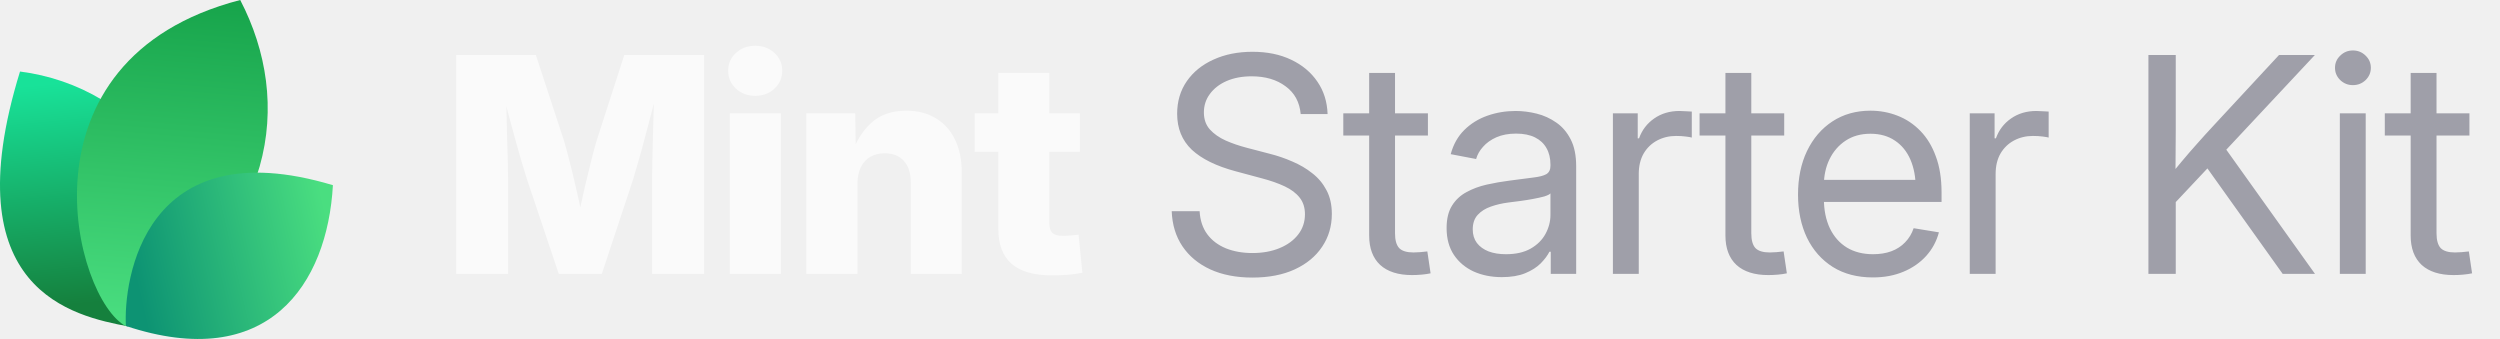
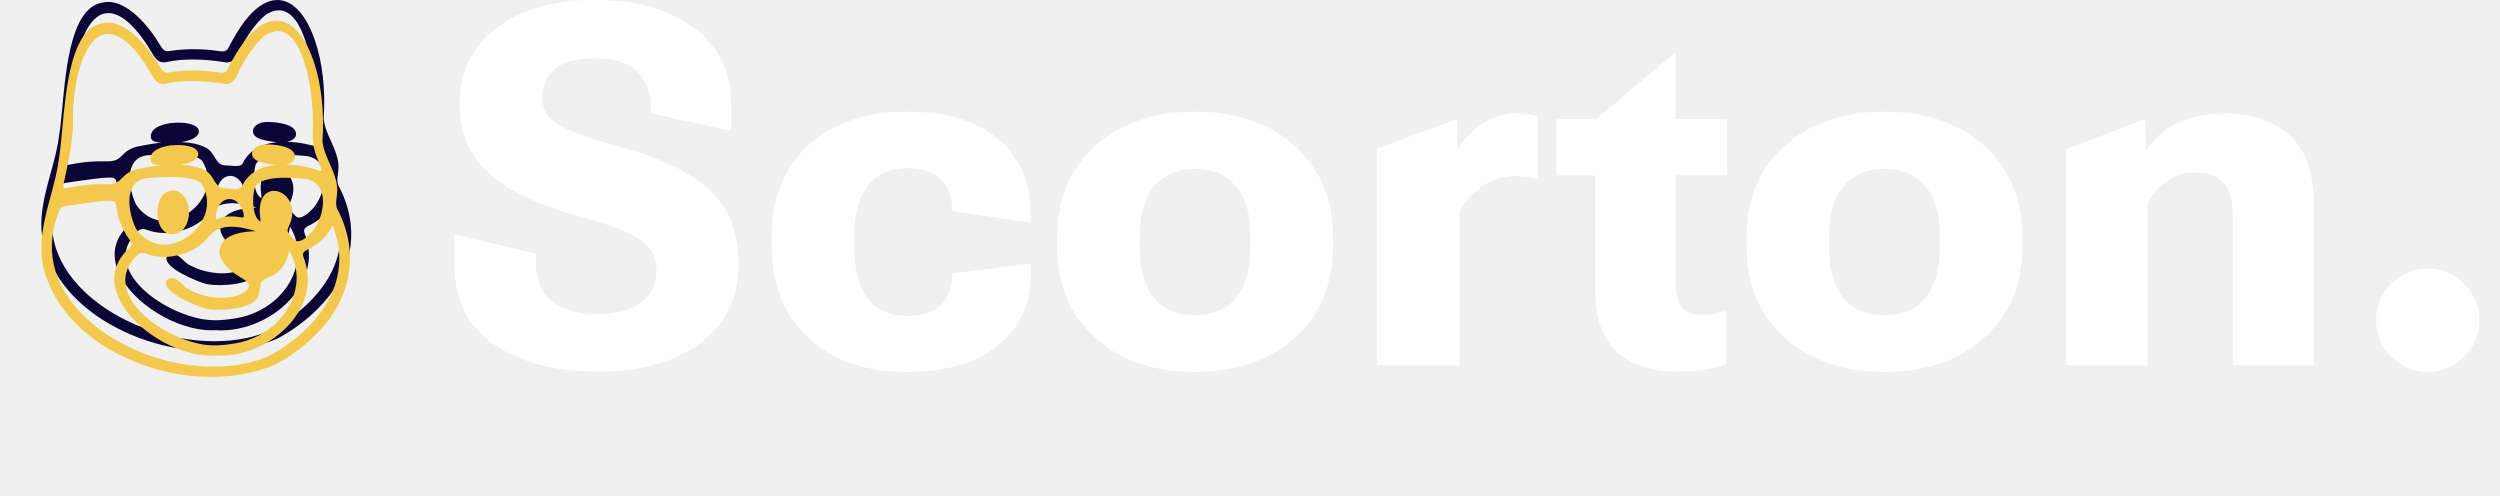
- <svg xmlns="http://www.w3.org/2000/svg" width="177" height="24" viewBox="0 0 177 24" fill="none">
-   <path d="M9.061 23.108C5.268 22.377 -3.391 20.627 1.417 5.064C9.634 6.099 16.973 14.064 9.061 23.108Z" fill="url(#paint0_linear_17557_2145)" />
-   <path d="M8.919 23.094C5.276 21.222 0.784 4.209 17.007 0C20.757 7.193 19.621 16.545 8.919 23.094Z" fill="url(#paint1_linear_17557_2145)" />
-   <path d="M8.914 23.079C8.735 19.882 10.159 9.085 23.57 13.111C23.181 20.123 18.984 26.418 8.914 23.079Z" fill="url(#paint2_linear_17557_2145)" />
-   <path d="M32.301 19.392V3.894H37.938L39.925 9.948C40.036 10.315 40.164 10.787 40.31 11.362C40.462 11.938 40.611 12.552 40.757 13.204C40.91 13.855 41.048 14.483 41.173 15.086C41.305 15.682 41.412 16.192 41.495 16.615H40.695C40.771 16.192 40.871 15.682 40.996 15.086C41.128 14.49 41.267 13.866 41.412 13.214C41.565 12.562 41.714 11.948 41.86 11.373C42.005 10.79 42.133 10.315 42.244 9.948L44.2 3.894H49.848V19.392H46.166V12.704C46.166 12.357 46.173 11.917 46.187 11.383C46.2 10.849 46.214 10.27 46.228 9.646C46.249 9.022 46.266 8.391 46.28 7.753C46.301 7.115 46.311 6.519 46.311 5.964H46.623C46.485 6.561 46.332 7.181 46.166 7.826C45.999 8.471 45.833 9.102 45.666 9.719C45.507 10.336 45.351 10.901 45.198 11.414C45.053 11.928 44.928 12.357 44.824 12.704L42.608 19.392H39.561L37.314 12.704C37.203 12.357 37.072 11.928 36.919 11.414C36.773 10.901 36.614 10.34 36.441 9.729C36.274 9.112 36.104 8.481 35.931 7.836C35.764 7.192 35.608 6.567 35.463 5.964H35.827C35.834 6.512 35.844 7.105 35.858 7.743C35.872 8.374 35.886 9.005 35.9 9.636C35.92 10.26 35.938 10.839 35.952 11.373C35.965 11.907 35.972 12.351 35.972 12.704V19.392H32.301ZM51.668 19.392V8.024H55.288V19.392H51.668ZM53.468 6.786C52.927 6.786 52.473 6.616 52.105 6.276C51.738 5.93 51.554 5.507 51.554 5.007C51.554 4.508 51.738 4.088 52.105 3.749C52.473 3.409 52.927 3.239 53.468 3.239C54.009 3.239 54.463 3.409 54.83 3.749C55.198 4.082 55.382 4.501 55.382 5.007C55.382 5.507 55.198 5.93 54.83 6.276C54.463 6.616 54.009 6.786 53.468 6.786ZM60.708 13.027V19.392H57.088V8.024H60.551L60.593 10.967H60.281C60.593 10.024 61.061 9.268 61.685 8.7C62.309 8.124 63.138 7.836 64.171 7.836C64.975 7.836 65.672 8.017 66.262 8.377C66.851 8.731 67.302 9.234 67.614 9.885C67.933 10.537 68.092 11.307 68.092 12.194V19.392H64.483V12.912C64.483 12.26 64.32 11.754 63.994 11.394C63.675 11.033 63.221 10.853 62.632 10.853C62.25 10.853 61.914 10.936 61.623 11.102C61.332 11.269 61.106 11.515 60.947 11.841C60.787 12.16 60.708 12.555 60.708 13.027ZM76.456 8.024V10.749H69.008V8.024H76.456ZM70.683 5.163H74.292V15.783C74.292 16.102 74.361 16.334 74.5 16.48C74.646 16.625 74.899 16.698 75.259 16.698C75.405 16.698 75.596 16.688 75.831 16.667C76.074 16.646 76.251 16.629 76.362 16.615L76.632 19.309C76.313 19.378 75.963 19.427 75.582 19.455C75.207 19.482 74.836 19.496 74.469 19.496C73.2 19.496 72.25 19.222 71.619 18.674C70.995 18.127 70.683 17.308 70.683 16.22V5.163Z" fill="#FAFAFA" />
-   <path d="M88.667 19.652C87.523 19.652 86.528 19.458 85.682 19.07C84.843 18.681 84.188 18.137 83.716 17.437C83.245 16.736 82.992 15.908 82.957 14.951H84.933C84.968 15.596 85.148 16.14 85.474 16.584C85.8 17.021 86.24 17.354 86.795 17.582C87.35 17.804 87.974 17.915 88.667 17.915C89.388 17.915 90.026 17.801 90.581 17.572C91.143 17.343 91.583 17.024 91.902 16.615C92.228 16.199 92.391 15.717 92.391 15.169C92.391 14.698 92.266 14.306 92.017 13.994C91.767 13.675 91.413 13.408 90.956 13.193C90.498 12.978 89.954 12.787 89.323 12.621L87.502 12.132C86.123 11.765 85.082 11.255 84.382 10.603C83.689 9.944 83.342 9.095 83.342 8.055C83.342 7.174 83.571 6.404 84.028 5.746C84.486 5.087 85.117 4.577 85.921 4.217C86.726 3.849 87.645 3.666 88.678 3.666C89.718 3.666 90.63 3.853 91.413 4.227C92.204 4.602 92.824 5.122 93.275 5.787C93.726 6.446 93.965 7.209 93.993 8.076H92.089C92.013 7.23 91.656 6.574 91.018 6.11C90.387 5.638 89.586 5.403 88.615 5.403C87.95 5.403 87.36 5.513 86.847 5.735C86.341 5.957 85.946 6.262 85.661 6.651C85.377 7.032 85.235 7.469 85.235 7.961C85.235 8.447 85.377 8.849 85.661 9.168C85.946 9.48 86.317 9.74 86.774 9.948C87.232 10.149 87.724 10.319 88.251 10.457L89.884 10.884C90.439 11.023 90.977 11.206 91.496 11.435C92.023 11.657 92.495 11.934 92.911 12.267C93.334 12.593 93.67 12.995 93.92 13.474C94.17 13.945 94.294 14.504 94.294 15.149C94.294 16.015 94.066 16.788 93.608 17.468C93.157 18.148 92.512 18.681 91.673 19.07C90.834 19.458 89.832 19.652 88.667 19.652ZM101.097 8.024V9.594H95.106V8.024H101.097ZM96.937 5.163H98.767V16.521C98.767 17 98.865 17.347 99.059 17.562C99.26 17.77 99.6 17.874 100.078 17.874C100.21 17.874 100.366 17.867 100.546 17.853C100.733 17.832 100.903 17.815 101.056 17.801L101.285 19.351C101.097 19.392 100.886 19.423 100.65 19.444C100.414 19.465 100.189 19.475 99.974 19.475C98.996 19.475 98.244 19.236 97.717 18.758C97.197 18.272 96.937 17.579 96.937 16.677V5.163ZM106.33 19.621C105.595 19.621 104.932 19.489 104.343 19.226C103.754 18.955 103.285 18.564 102.939 18.05C102.592 17.53 102.419 16.896 102.419 16.147C102.419 15.495 102.547 14.965 102.804 14.556C103.06 14.146 103.403 13.828 103.833 13.599C104.263 13.363 104.742 13.186 105.269 13.068C105.796 12.95 106.333 12.857 106.881 12.787C107.574 12.69 108.132 12.617 108.555 12.569C108.978 12.52 109.287 12.441 109.481 12.33C109.675 12.212 109.772 12.014 109.772 11.737V11.654C109.772 11.203 109.679 10.815 109.492 10.489C109.311 10.163 109.041 9.91 108.68 9.729C108.32 9.549 107.872 9.459 107.338 9.459C106.805 9.459 106.34 9.546 105.945 9.719C105.556 9.892 105.241 10.118 104.998 10.395C104.755 10.665 104.593 10.953 104.509 11.258L102.71 10.915C102.897 10.222 103.22 9.65 103.677 9.199C104.135 8.748 104.679 8.412 105.31 8.19C105.941 7.968 106.607 7.857 107.307 7.857C107.8 7.857 108.295 7.92 108.795 8.044C109.301 8.169 109.765 8.381 110.188 8.679C110.611 8.97 110.951 9.369 111.208 9.875C111.464 10.374 111.593 11.005 111.593 11.768V19.392H109.793V17.822H109.7C109.568 18.085 109.363 18.359 109.086 18.643C108.809 18.921 108.444 19.153 107.994 19.34C107.543 19.527 106.988 19.621 106.33 19.621ZM106.621 17.998C107.321 17.998 107.904 17.867 108.368 17.603C108.84 17.333 109.19 16.986 109.419 16.563C109.654 16.133 109.772 15.682 109.772 15.211V13.692C109.703 13.769 109.554 13.841 109.325 13.911C109.096 13.973 108.829 14.032 108.524 14.088C108.226 14.143 107.921 14.192 107.609 14.233C107.304 14.275 107.033 14.309 106.798 14.337C106.354 14.393 105.938 14.49 105.549 14.628C105.168 14.76 104.86 14.954 104.624 15.211C104.388 15.467 104.27 15.811 104.27 16.241C104.27 16.615 104.367 16.934 104.561 17.198C104.762 17.461 105.04 17.662 105.393 17.801C105.747 17.933 106.156 17.998 106.621 17.998ZM114.193 19.392V8.024H115.951V9.792H116.045C116.253 9.209 116.61 8.741 117.116 8.388C117.622 8.034 118.219 7.857 118.905 7.857C119.058 7.857 119.217 7.864 119.384 7.878C119.55 7.885 119.682 7.892 119.779 7.899V9.74C119.716 9.719 119.578 9.695 119.363 9.667C119.155 9.639 118.922 9.625 118.666 9.625C118.174 9.625 117.726 9.733 117.324 9.948C116.922 10.163 116.603 10.471 116.367 10.874C116.138 11.276 116.024 11.758 116.024 12.319V19.392H114.193ZM126.322 8.024V9.594H120.33V8.024H126.322ZM122.161 5.163H123.992V16.521C123.992 17 124.089 17.347 124.283 17.562C124.484 17.77 124.824 17.874 125.302 17.874C125.434 17.874 125.59 17.867 125.77 17.853C125.958 17.832 126.127 17.815 126.28 17.801L126.509 19.351C126.322 19.392 126.11 19.423 125.874 19.444C125.639 19.465 125.413 19.475 125.198 19.475C124.221 19.475 123.468 19.236 122.941 18.758C122.421 18.272 122.161 17.579 122.161 16.677V5.163ZM132.604 19.642C131.502 19.642 130.555 19.396 129.765 18.903C128.974 18.404 128.364 17.714 127.934 16.834C127.511 15.946 127.3 14.927 127.3 13.775C127.3 12.611 127.511 11.584 127.934 10.697C128.364 9.802 128.964 9.102 129.734 8.596C130.51 8.089 131.408 7.836 132.428 7.836C133.1 7.836 133.738 7.954 134.341 8.19C134.952 8.426 135.489 8.783 135.954 9.261C136.425 9.74 136.793 10.343 137.056 11.071C137.327 11.792 137.462 12.645 137.462 13.63V14.296H128.433V12.735H136.463L135.631 13.297C135.631 12.541 135.506 11.876 135.257 11.3C135.007 10.725 134.643 10.277 134.165 9.958C133.686 9.632 133.107 9.469 132.428 9.469C131.748 9.469 131.162 9.632 130.67 9.958C130.177 10.284 129.796 10.725 129.526 11.279C129.262 11.827 129.13 12.441 129.13 13.12V14.046C129.13 14.864 129.273 15.572 129.557 16.168C129.841 16.757 130.243 17.211 130.763 17.53C131.283 17.842 131.901 17.998 132.615 17.998C133.093 17.998 133.523 17.929 133.905 17.79C134.293 17.645 134.619 17.433 134.882 17.156C135.153 16.879 135.354 16.546 135.486 16.157L137.275 16.449C137.108 17.08 136.81 17.634 136.38 18.113C135.95 18.591 135.413 18.966 134.768 19.236C134.123 19.507 133.402 19.642 132.604 19.642ZM139.459 19.392V8.024H141.217V9.792H141.311C141.519 9.209 141.876 8.741 142.382 8.388C142.888 8.034 143.485 7.857 144.171 7.857C144.324 7.857 144.483 7.864 144.649 7.878C144.816 7.885 144.948 7.892 145.045 7.899V9.74C144.982 9.719 144.844 9.695 144.629 9.667C144.421 9.639 144.188 9.625 143.932 9.625C143.439 9.625 142.992 9.733 142.59 9.948C142.188 10.163 141.869 10.471 141.633 10.874C141.404 11.276 141.29 11.758 141.29 12.319V19.392H139.459ZM153.429 14.961V12.715C153.783 12.257 154.136 11.82 154.49 11.404C154.844 10.981 155.204 10.565 155.572 10.156C155.939 9.74 156.314 9.327 156.695 8.918L161.355 3.894H163.893L157.277 10.967H157.184L153.429 14.961ZM152.108 19.392V3.894H154.043V9.241L154.022 12.559L154.043 13.505V19.392H152.108ZM161.615 19.392L155.967 11.477L157.173 9.969L163.903 19.392H161.615ZM165.661 19.392V8.024H167.492V19.392H165.661ZM166.587 6.027C166.24 6.027 165.942 5.909 165.692 5.673C165.443 5.43 165.318 5.139 165.318 4.799C165.318 4.459 165.443 4.172 165.692 3.936C165.942 3.693 166.24 3.572 166.587 3.572C166.934 3.572 167.232 3.693 167.482 3.936C167.731 4.172 167.856 4.459 167.856 4.799C167.856 5.139 167.731 5.43 167.482 5.673C167.232 5.909 166.934 6.027 166.587 6.027ZM174.836 8.024V9.594H168.844V8.024H174.836ZM170.675 5.163H172.506V16.521C172.506 17 172.603 17.347 172.797 17.562C172.998 17.77 173.338 17.874 173.816 17.874C173.948 17.874 174.104 17.867 174.284 17.853C174.472 17.832 174.641 17.815 174.794 17.801L175.023 19.351C174.836 19.392 174.624 19.423 174.388 19.444C174.153 19.465 173.927 19.475 173.712 19.475C172.735 19.475 171.982 19.236 171.455 18.758C170.935 18.272 170.675 17.579 170.675 16.677V5.163Z" fill="#9F9FA9" />
-   <defs>
-     <linearGradient id="paint0_linear_17557_2145" x1="3.776" y1="5.916" x2="5.232" y2="21.559" gradientUnits="userSpaceOnUse">
-       <stop stop-color="#18E299" />
-       <stop offset="1" stop-color="#15803D" />
-     </linearGradient>
-     <linearGradient id="paint1_linear_17557_2145" x1="12.171" y1="-0.718" x2="10.19" y2="22.983" gradientUnits="userSpaceOnUse">
-       <stop stop-color="#16A34A" />
-       <stop offset="1" stop-color="#4ADE80" />
-     </linearGradient>
-     <linearGradient id="paint2_linear_17557_2145" x1="23.133" y1="15.353" x2="9.338" y2="18.52" gradientUnits="userSpaceOnUse">
-       <stop stop-color="#4ADE80" />
-       <stop offset="1" stop-color="#0D9373" />
-     </linearGradient>
-   </defs>
+ <svg xmlns="http://www.w3.org/2000/svg" width="121" height="24" viewBox="0 0 121 24" fill="none">
+   <circle cx="117.5" cy="15.5" r="2.5" fill="white" />
+   <path d="M22 12.867V11.339L25.94 12.283V12.7C25.932 13.536 26.189 14.165 26.713 14.586C27.237 15 27.968 15.207 28.908 15.207C29.83 15.207 30.537 15.016 31.027 14.634C31.526 14.244 31.776 13.727 31.776 13.082C31.776 12.461 31.522 11.972 31.015 11.614C30.508 11.248 29.469 10.854 27.898 10.432C26.003 9.907 24.585 9.223 23.646 8.379C22.715 7.536 22.249 6.418 22.249 5.025C22.249 3.481 22.84 2.26 24.02 1.361C25.209 0.454 26.796 0 28.783 0C30.77 0 32.366 0.446 33.571 1.337C34.776 2.228 35.379 3.446 35.379 4.989V6.338L31.501 5.479V5.145C31.501 4.436 31.273 3.871 30.816 3.45C30.367 3.028 29.706 2.817 28.833 2.817C27.935 2.817 27.279 2.992 26.863 3.342C26.447 3.684 26.239 4.142 26.239 4.715C26.239 5.272 26.493 5.71 27 6.028C27.507 6.338 28.563 6.712 30.167 7.15C32.004 7.651 33.392 8.332 34.332 9.191C35.271 10.042 35.745 11.232 35.753 12.76C35.753 14.407 35.13 15.692 33.883 16.615C32.636 17.53 30.986 17.988 28.933 17.988C26.896 17.988 25.229 17.554 23.933 16.687C22.644 15.812 22 14.539 22 12.867Z" fill="white" />
+   <path d="M37.349 11.9V11.507C37.349 9.621 37.939 8.133 39.12 7.042C40.308 5.952 41.888 5.407 43.858 5.407C45.778 5.407 47.245 5.833 48.259 6.684C49.273 7.536 49.814 8.634 49.88 9.979V10.775L46.077 10.217V10.062C46.077 9.489 45.894 9.028 45.529 8.678C45.171 8.32 44.631 8.141 43.908 8.141C43.068 8.141 42.432 8.423 42 8.988C41.568 9.553 41.352 10.337 41.352 11.339V12.056C41.352 13.05 41.564 13.838 41.987 14.419C42.411 15 43.047 15.29 43.895 15.29C44.668 15.29 45.225 15.107 45.566 14.741C45.907 14.367 46.081 13.91 46.09 13.369V13.226L49.88 12.76L49.893 13.416C49.885 14.745 49.357 15.844 48.309 16.711C47.27 17.57 45.791 18 43.87 18C41.9 18 40.321 17.455 39.132 16.365C37.944 15.267 37.349 13.778 37.349 11.9Z" fill="white" />
+   <path d="M51.165 11.9V11.507C51.165 9.653 51.776 8.172 52.998 7.066C54.228 5.96 55.84 5.407 57.835 5.407C59.839 5.407 61.451 5.96 62.673 7.066C63.904 8.172 64.519 9.653 64.519 11.507V11.9C64.519 13.755 63.904 15.235 62.673 16.341C61.451 17.447 59.839 18 57.835 18C55.84 18 54.228 17.447 52.998 16.341C51.776 15.235 51.165 13.755 51.165 11.9ZM55.167 11.339V12.056C55.167 13.066 55.396 13.854 55.853 14.419C56.318 14.976 56.979 15.255 57.835 15.255C58.7 15.255 59.361 14.976 59.818 14.419C60.283 13.854 60.516 13.066 60.516 12.056V11.339C60.516 10.337 60.283 9.561 59.818 9.012C59.352 8.455 58.692 8.176 57.835 8.176C56.987 8.176 56.331 8.455 55.865 9.012C55.4 9.561 55.167 10.337 55.167 11.339Z" fill="white" />
+   <path d="M66.638 17.678V7.198L70.504 5.765L70.554 7.198H70.591C70.882 6.712 71.269 6.306 71.751 5.98C72.241 5.646 72.798 5.479 73.421 5.479C73.621 5.479 73.816 5.499 74.007 5.538C74.207 5.57 74.348 5.602 74.431 5.634V8.666C74.282 8.618 74.111 8.582 73.92 8.558C73.729 8.534 73.521 8.523 73.297 8.523C72.74 8.523 72.22 8.686 71.738 9.012C71.256 9.338 70.89 9.76 70.641 10.277V17.678H66.638Z" fill="white" />
+   <path d="M75.329 8.487V5.765H83.584V8.487H75.329ZM77.212 14.049V6.768L77.274 6.505V5.765L81.102 2.507V13.584C81.102 14.244 81.21 14.686 81.426 14.909C81.651 15.131 81.975 15.243 82.399 15.243C82.607 15.243 82.806 15.223 82.998 15.183C83.189 15.143 83.376 15.091 83.559 15.028V17.642C83.343 17.729 83.031 17.809 82.623 17.881C82.216 17.952 81.738 17.988 81.189 17.988C79.959 17.988 78.987 17.674 78.272 17.045C77.565 16.416 77.212 15.418 77.212 14.049Z" fill="white" />
+   <path d="M84.531 11.9V11.507C84.531 9.653 85.142 8.172 86.364 7.066C87.594 5.96 89.207 5.407 91.202 5.407C93.205 5.407 94.818 5.96 96.04 7.066C97.27 8.172 97.885 9.653 97.885 11.507V11.9C97.885 13.755 97.27 15.235 96.04 16.341C94.818 17.447 93.205 18 91.202 18C89.207 18 87.594 17.447 86.364 16.341C85.142 15.235 84.531 13.755 84.531 11.9ZM88.534 11.339V12.056C88.534 13.066 88.762 13.854 89.219 14.419C89.685 14.976 90.346 15.255 91.202 15.255C92.067 15.255 92.727 14.976 93.184 14.419C93.65 13.854 93.883 13.066 93.883 12.056V11.339C93.883 10.337 93.65 9.561 93.184 9.012C92.719 8.455 92.058 8.176 91.202 8.176C90.354 8.176 89.697 8.455 89.232 9.012C88.766 9.561 88.534 10.337 88.534 11.339Z" fill="white" />
+   <path d="M100.005 17.678V7.221L103.82 5.765L103.87 7.221H103.92C104.236 6.704 104.722 6.286 105.379 5.968C106.044 5.65 106.809 5.491 107.673 5.491C108.953 5.491 109.993 5.837 110.791 6.529C111.597 7.214 112 8.391 112 10.062V17.678H108.06V10.301C108.06 9.585 107.898 9.08 107.574 8.785C107.258 8.491 106.809 8.344 106.227 8.344C105.736 8.344 105.288 8.479 104.88 8.749C104.473 9.02 104.161 9.394 103.945 9.871V17.678H100.005Z" fill="white" />
+   <path d="M16.377 8.974L16.373 8.964C16.304 8.79 16.329 8.607 16.355 8.415C16.363 8.36 16.37 8.304 16.375 8.25C16.43 7.746 16.22 7.277 16.017 6.824C15.861 6.476 15.699 6.116 15.665 5.748C15.866 2.925 14.992 0.363 13.714 0.037C13.107 -0.119 12.156 0.146 11.067 2.295C10.996 2.467 10.848 2.52 10.581 2.468C9.79 2.352 8.933 2.351 8.223 2.466C7.968 2.528 7.865 2.381 7.718 2.136C7.691 2.09 7.664 2.044 7.636 2.002C7.014 1.004 5.95 -0.088 5.003 0.118C3.471 0.32 3.206 3.15 3.013 5.217C2.961 5.767 2.917 6.242 2.855 6.591C2.781 7.183 2.614 7.789 2.453 8.375C2.145 9.495 1.826 10.653 2.11 11.821C2.584 13.603 3.983 15.111 6.048 16.067C7.387 16.686 8.851 17 10.256 17C11.387 17 12.479 16.797 13.435 16.385C14.269 15.935 15.018 15.356 15.6 14.713C17.138 13.06 17.428 10.915 16.375 8.973L16.377 8.974ZM3.539 4.616C3.538 4.295 3.536 4.019 3.594 3.66C3.792 1.924 4.345 0.798 5.073 0.65C5.716 0.519 6.498 1.149 7.273 2.425C7.304 2.474 7.333 2.524 7.362 2.573C7.513 2.831 7.67 3.099 8.099 2.994C8.834 2.833 9.894 2.843 10.934 3.022H10.943C11.319 3.046 11.471 2.713 11.591 2.446C11.637 2.345 11.68 2.25 11.73 2.179L11.736 2.171C12.041 1.589 12.602 0.841 12.98 0.645C13.322 0.463 13.635 0.451 13.911 0.613C14.877 1.177 15.249 3.657 15.197 5.157L15.195 5.229C15.191 5.426 15.187 5.629 15.208 5.811C15.247 6.166 15.361 6.447 15.48 6.744C15.512 6.824 15.545 6.903 15.576 6.987C15.632 7.133 15.62 7.166 15.62 7.169C15.62 7.169 15.588 7.185 15.459 7.14C15.122 7.033 14.529 6.878 13.893 6.862C14.038 6.836 14.196 6.772 14.278 6.653C14.334 6.571 14.344 6.474 14.308 6.371C14.17 6.015 13.502 5.928 13.116 5.908C12.966 5.9 12.805 5.897 12.652 5.938C12.476 5.98 12.33 6.09 12.271 6.226C12.228 6.322 12.233 6.422 12.286 6.51C12.369 6.64 12.518 6.703 12.639 6.743L12.656 6.748C12.917 6.82 13.181 6.864 13.42 6.879C13.399 6.881 13.379 6.882 13.358 6.885C12.573 6.977 12.012 7.337 11.735 7.928C11.632 8.056 11.43 8.04 11.253 8.025H11.242C11.186 8.019 11.131 8.017 11.076 8.015C10.935 8.008 10.802 8.002 10.71 7.962C10.56 7.887 10.471 7.742 10.376 7.59C10.284 7.44 10.188 7.285 10.02 7.174C9.669 6.979 9.224 6.895 8.763 6.874C9.231 6.809 9.517 6.668 9.615 6.451L9.618 6.44C9.652 6.314 9.6 6.198 9.47 6.112C9.095 5.863 8.036 5.864 7.545 6.195C7.342 6.332 7.263 6.511 7.318 6.712L7.33 6.736C7.397 6.862 7.612 6.89 7.809 6.905C7.437 6.943 7.092 7.004 6.824 7.059C6.297 7.142 6.101 7.336 5.929 7.507C5.748 7.686 5.606 7.829 5.088 7.808C4.29 7.794 3.762 7.893 3.446 7.952C3.276 7.984 3.115 8.014 3.086 7.986C3.045 7.946 3.1 7.698 3.171 7.384C3.188 7.308 3.207 7.223 3.227 7.13L3.237 7.084C3.378 6.403 3.524 5.698 3.54 4.895C3.54 4.797 3.54 4.706 3.54 4.617L3.539 4.616ZM9.014 10.375C7.918 11.039 7.032 10.553 6.608 9.936L6.602 9.926C6.341 9.433 6.119 8.492 6.44 7.936C6.585 7.684 6.829 7.542 7.162 7.513C9.015 7.356 9.614 7.576 9.789 7.791C10.412 8.788 9.856 9.866 9.014 10.375ZM6.857 11.089L6.87 11.087C6.958 11.072 7.057 11.105 7.143 11.136C8.119 11.501 9.493 11.123 10.144 10.308C10.669 9.652 11.575 9.794 12.417 10.047C11.893 10.066 10.891 10.143 10.68 10.84C10.561 11.253 10.904 11.694 11.262 11.967C11.39 12.069 11.552 12.177 11.743 12.288C11.853 12.351 12.057 12.469 12.084 12.594C12.132 12.8 11.882 12.97 11.725 13.039C11.035 13.353 9.991 13.268 9.181 12.831C9.063 12.778 8.968 12.687 8.869 12.589C8.765 12.488 8.658 12.383 8.512 12.319C8.41 12.28 8.292 12.281 8.197 12.322C8.129 12.352 8.08 12.4 8.061 12.456L8.058 12.469C7.978 13.004 9.575 13.621 9.896 13.722C10.162 13.794 10.421 13.797 10.699 13.801C11.148 13.787 11.727 13.738 12.235 13.48C12.579 13.303 12.611 12.957 12.64 12.652L12.643 12.62C12.662 12.4 12.884 12.312 13.098 12.228L13.144 12.21C13.588 12.024 13.93 11.588 14.015 11.097C14.023 11.039 14.03 10.998 14.036 10.972C14.052 10.995 14.074 11.032 14.105 11.087C14.312 11.472 14.415 11.883 14.41 12.306C14.372 13.823 13.071 15.156 11.382 15.408C10.6 15.543 10.027 15.529 9.404 15.358C8.082 15.007 6.492 14.003 6.148 12.832C5.98 12.262 6.131 11.73 6.596 11.253C6.69 11.159 6.778 11.104 6.857 11.089ZM11.806 9.388C11.775 9.395 11.725 9.389 11.711 9.388C11.379 9.331 11.1 9.326 10.864 9.373C10.798 9.382 10.725 9.406 10.653 9.43C10.6 9.448 10.523 9.474 10.491 9.474C10.491 9.474 10.49 9.474 10.489 9.474C10.474 9.447 10.485 9.352 10.489 9.319L10.49 9.303C10.534 8.795 10.825 8.541 11.094 8.514C11.405 8.484 11.689 8.73 11.815 9.141C11.859 9.299 11.856 9.373 11.805 9.387L11.806 9.388ZM15.108 10.13C14.735 10.515 14.514 10.554 14.394 10.518L14.389 10.516C14.336 10.492 14.281 10.43 14.224 10.365C14.186 10.322 14.147 10.278 14.103 10.236C14.041 10.176 13.97 10.11 13.968 10.033C13.966 9.946 14.005 9.862 14.047 9.774C14.058 9.75 14.07 9.725 14.081 9.7C14.344 9.068 14.128 8.579 13.839 8.332C13.589 8.118 13.267 8.064 13.018 8.192C12.684 8.366 12.549 8.827 12.648 9.452L12.65 9.482C12.655 9.536 12.656 9.569 12.646 9.587C12.637 9.584 12.619 9.577 12.596 9.56C12.245 9.26 12.25 8.449 12.363 8.002C12.472 7.687 13.001 7.355 14.892 7.561C15.264 7.635 15.51 7.847 15.624 8.189C15.833 8.818 15.526 9.701 15.108 10.13ZM4.648 8.645C5.098 8.584 5.459 8.582 5.514 8.618L5.528 8.628C5.613 8.669 5.63 8.758 5.66 8.954C5.694 9.181 5.746 9.525 5.997 9.989C6.023 10.036 6.049 10.083 6.074 10.125C6.113 10.204 6.172 10.286 6.228 10.367C6.294 10.46 6.362 10.557 6.385 10.63C6.397 10.702 6.363 10.757 6.286 10.843C5.343 11.674 5.475 12.587 5.752 13.208C6.409 14.684 8.54 15.986 10.236 15.986C10.302 15.986 10.367 15.983 10.43 15.98C11.832 16.081 13.364 15.393 14.246 14.268C14.959 13.359 15.14 12.312 14.752 11.315C14.702 11.203 14.683 11.05 14.881 10.957C15.505 10.655 15.919 10.266 16.146 9.768C16.162 9.792 16.181 9.835 16.193 9.862L16.206 9.89C16.67 11.106 16.552 12.353 15.865 13.495C15.275 14.476 14.272 15.371 13.044 16.014L13.033 16.019C10.377 17.144 6.363 16.287 4.084 14.109C2.514 12.607 2.103 10.778 2.926 8.957C3 8.901 3.109 8.86 3.228 8.842C3.716 8.771 4.161 8.707 4.648 8.645Z" fill="#0C0637" />
+   <path d="M16.316 10.101L16.312 10.09C16.244 9.914 16.268 9.729 16.295 9.533C16.302 9.477 16.309 9.421 16.315 9.366C16.369 8.855 16.16 8.379 15.957 7.92C15.802 7.567 15.641 7.202 15.607 6.829C15.808 3.967 14.937 1.369 13.664 1.037C13.06 0.88 12.113 1.149 11.029 3.328C10.959 3.502 10.81 3.556 10.545 3.502C9.757 3.385 8.904 3.384 8.197 3.501C7.943 3.564 7.84 3.414 7.694 3.166C7.667 3.119 7.64 3.073 7.612 3.03C6.993 2.018 5.933 0.911 4.99 1.12C3.465 1.324 3.201 4.195 3.009 6.291C2.957 6.848 2.913 7.33 2.851 7.684C2.777 8.285 2.611 8.899 2.451 9.493C2.144 10.629 1.827 11.803 2.11 12.988C2.582 14.794 3.974 16.324 6.031 17.293C7.364 17.921 8.822 18.24 10.221 18.24C11.347 18.24 12.435 18.034 13.387 17.616C14.217 17.16 14.963 16.573 15.542 15.92C17.074 14.244 17.363 12.069 16.315 10.1L16.316 10.101ZM3.533 5.681C3.531 5.356 3.53 5.076 3.587 4.712C3.785 2.951 4.335 1.809 5.06 1.659C5.701 1.527 6.479 2.165 7.25 3.459C7.282 3.509 7.311 3.559 7.339 3.609C7.49 3.871 7.646 4.143 8.073 4.037C8.805 3.873 9.861 3.884 10.897 4.064H10.905C11.279 4.089 11.431 3.752 11.551 3.481C11.596 3.378 11.639 3.282 11.689 3.21L11.695 3.202C11.998 2.611 12.557 1.853 12.934 1.654C13.274 1.469 13.586 1.457 13.861 1.621C14.822 2.193 15.193 4.709 15.141 6.23L15.139 6.303C15.136 6.503 15.131 6.709 15.152 6.892C15.191 7.253 15.304 7.538 15.424 7.84C15.455 7.92 15.488 8.001 15.519 8.086C15.574 8.234 15.563 8.267 15.562 8.27C15.562 8.27 15.531 8.286 15.402 8.24C15.066 8.132 14.476 7.975 13.842 7.959C13.987 7.933 14.145 7.867 14.226 7.747C14.282 7.664 14.292 7.566 14.256 7.461C14.118 7.099 13.453 7.011 13.069 6.991C12.919 6.983 12.76 6.981 12.607 7.021C12.432 7.064 12.286 7.176 12.227 7.314C12.185 7.411 12.19 7.512 12.242 7.601C12.325 7.733 12.473 7.797 12.594 7.838L12.611 7.843C12.871 7.916 13.133 7.961 13.372 7.976C13.351 7.978 13.331 7.979 13.31 7.982C12.528 8.075 11.97 8.441 11.694 9.04C11.591 9.17 11.39 9.153 11.214 9.138H11.203C11.147 9.132 11.092 9.13 11.038 9.128C10.897 9.121 10.765 9.115 10.673 9.074C10.524 8.998 10.435 8.852 10.341 8.697C10.248 8.545 10.153 8.387 9.986 8.275C9.636 8.078 9.193 7.993 8.735 7.971C9.2 7.905 9.485 7.762 9.583 7.542L9.586 7.531C9.62 7.403 9.568 7.285 9.439 7.198C9.065 6.946 8.01 6.946 7.521 7.282C7.319 7.421 7.241 7.603 7.296 7.807L7.307 7.831C7.374 7.959 7.588 7.987 7.784 8.003C7.414 8.041 7.071 8.103 6.804 8.159C6.279 8.243 6.084 8.439 5.913 8.613C5.732 8.795 5.59 8.939 5.075 8.918C4.28 8.904 3.754 9.005 3.44 9.064C3.27 9.096 3.11 9.127 3.082 9.099C3.041 9.058 3.096 8.806 3.166 8.488C3.183 8.411 3.202 8.325 3.222 8.23L3.231 8.183C3.372 7.493 3.518 6.778 3.534 5.964C3.534 5.864 3.534 5.772 3.534 5.682L3.533 5.681ZM8.984 11.522C7.893 12.195 7.01 11.702 6.588 11.077L6.582 11.066C6.323 10.566 6.102 9.611 6.421 9.048C6.566 8.793 6.808 8.648 7.14 8.619C8.985 8.46 9.582 8.683 9.756 8.901C10.377 9.912 9.823 11.005 8.984 11.522ZM6.837 12.246L6.849 12.244C6.937 12.228 7.036 12.261 7.121 12.293C8.093 12.663 9.462 12.279 10.11 11.453C10.633 10.788 11.535 10.932 12.373 11.189C11.851 11.208 10.853 11.286 10.643 11.993C10.525 12.412 10.866 12.859 11.223 13.136C11.35 13.24 11.511 13.349 11.702 13.461C11.812 13.525 12.014 13.645 12.041 13.771C12.089 13.981 11.84 14.153 11.684 14.223C10.997 14.541 9.957 14.456 9.151 14.012C9.033 13.958 8.939 13.866 8.84 13.766C8.736 13.664 8.629 13.557 8.485 13.492C8.383 13.453 8.266 13.455 8.171 13.496C8.103 13.527 8.054 13.575 8.035 13.632L8.032 13.645C7.953 14.188 9.543 14.813 9.863 14.915C10.128 14.988 10.385 14.992 10.662 14.995C11.109 14.982 11.686 14.931 12.191 14.67C12.534 14.491 12.566 14.14 12.595 13.831L12.598 13.798C12.617 13.575 12.838 13.486 13.051 13.401L13.097 13.382C13.539 13.193 13.88 12.752 13.965 12.254C13.972 12.194 13.979 12.153 13.985 12.126C14.001 12.15 14.023 12.188 14.053 12.244C14.26 12.633 14.362 13.05 14.358 13.48C14.32 15.018 13.024 16.37 11.343 16.625C10.564 16.762 9.993 16.748 9.373 16.574C8.057 16.219 6.473 15.201 6.13 14.013C5.963 13.435 6.114 12.896 6.577 12.411C6.67 12.317 6.758 12.261 6.837 12.246ZM11.765 10.52C11.733 10.528 11.683 10.521 11.67 10.52C11.339 10.462 11.061 10.457 10.826 10.505C10.761 10.514 10.688 10.539 10.617 10.563C10.564 10.581 10.486 10.607 10.455 10.607C10.455 10.607 10.454 10.607 10.454 10.607C10.438 10.58 10.449 10.483 10.453 10.45L10.454 10.434C10.498 9.919 10.788 9.661 11.056 9.634C11.366 9.603 11.648 9.853 11.774 10.27C11.817 10.43 11.814 10.505 11.764 10.519L11.765 10.52ZM15.053 11.273C14.681 11.663 14.461 11.703 14.341 11.667L14.336 11.665C14.284 11.64 14.229 11.577 14.172 11.511C14.135 11.467 14.096 11.423 14.052 11.38C13.99 11.32 13.919 11.252 13.917 11.174C13.915 11.086 13.954 11.002 13.996 10.912C14.007 10.887 14.019 10.862 14.03 10.837C14.291 10.196 14.077 9.7 13.79 9.45C13.54 9.233 13.219 9.177 12.971 9.308C12.639 9.484 12.505 9.952 12.603 10.585L12.605 10.616C12.61 10.67 12.611 10.704 12.601 10.722C12.592 10.72 12.574 10.712 12.552 10.695C12.202 10.39 12.207 9.568 12.319 9.115C12.428 8.795 12.954 8.459 14.837 8.668C15.208 8.743 15.453 8.957 15.567 9.305C15.775 9.942 15.469 10.838 15.053 11.273ZM4.637 9.767C5.085 9.705 5.444 9.703 5.499 9.74L5.514 9.75C5.598 9.791 5.615 9.881 5.644 10.08C5.678 10.311 5.73 10.66 5.98 11.13C6.006 11.177 6.032 11.225 6.057 11.267C6.096 11.348 6.154 11.431 6.21 11.513C6.276 11.608 6.344 11.706 6.367 11.78C6.379 11.853 6.344 11.909 6.268 11.996C5.329 12.838 5.461 13.765 5.736 14.394C6.391 15.891 8.512 17.212 10.202 17.211C10.266 17.211 10.331 17.209 10.395 17.205C11.79 17.308 13.316 16.61 14.194 15.47C14.904 14.547 15.084 13.485 14.699 12.475C14.649 12.361 14.629 12.206 14.826 12.112C15.447 11.805 15.86 11.411 16.087 10.906C16.102 10.93 16.122 10.974 16.133 11.001L16.145 11.03C16.608 12.263 16.49 13.527 15.806 14.686C15.219 15.68 14.221 16.587 12.998 17.239L12.986 17.244C10.342 18.385 6.344 17.517 4.075 15.308C2.512 13.785 2.102 11.93 2.922 10.084C2.996 10.027 3.104 9.984 3.223 9.967C3.709 9.895 4.152 9.83 4.637 9.767Z" fill="#F2C94C" />
+   <path d="M8.63 9.276C8.485 9.206 8.253 9.162 7.974 9.352C7.571 9.681 7.527 10.493 7.76 10.947C7.891 11.203 8.093 11.337 8.341 11.337C8.398 11.337 8.457 11.33 8.518 11.316L8.533 11.312C9 11.172 9.191 10.607 9.138 10.126C9.118 9.758 8.909 9.408 8.63 9.276Z" fill="#F2C94C" />
</svg>
